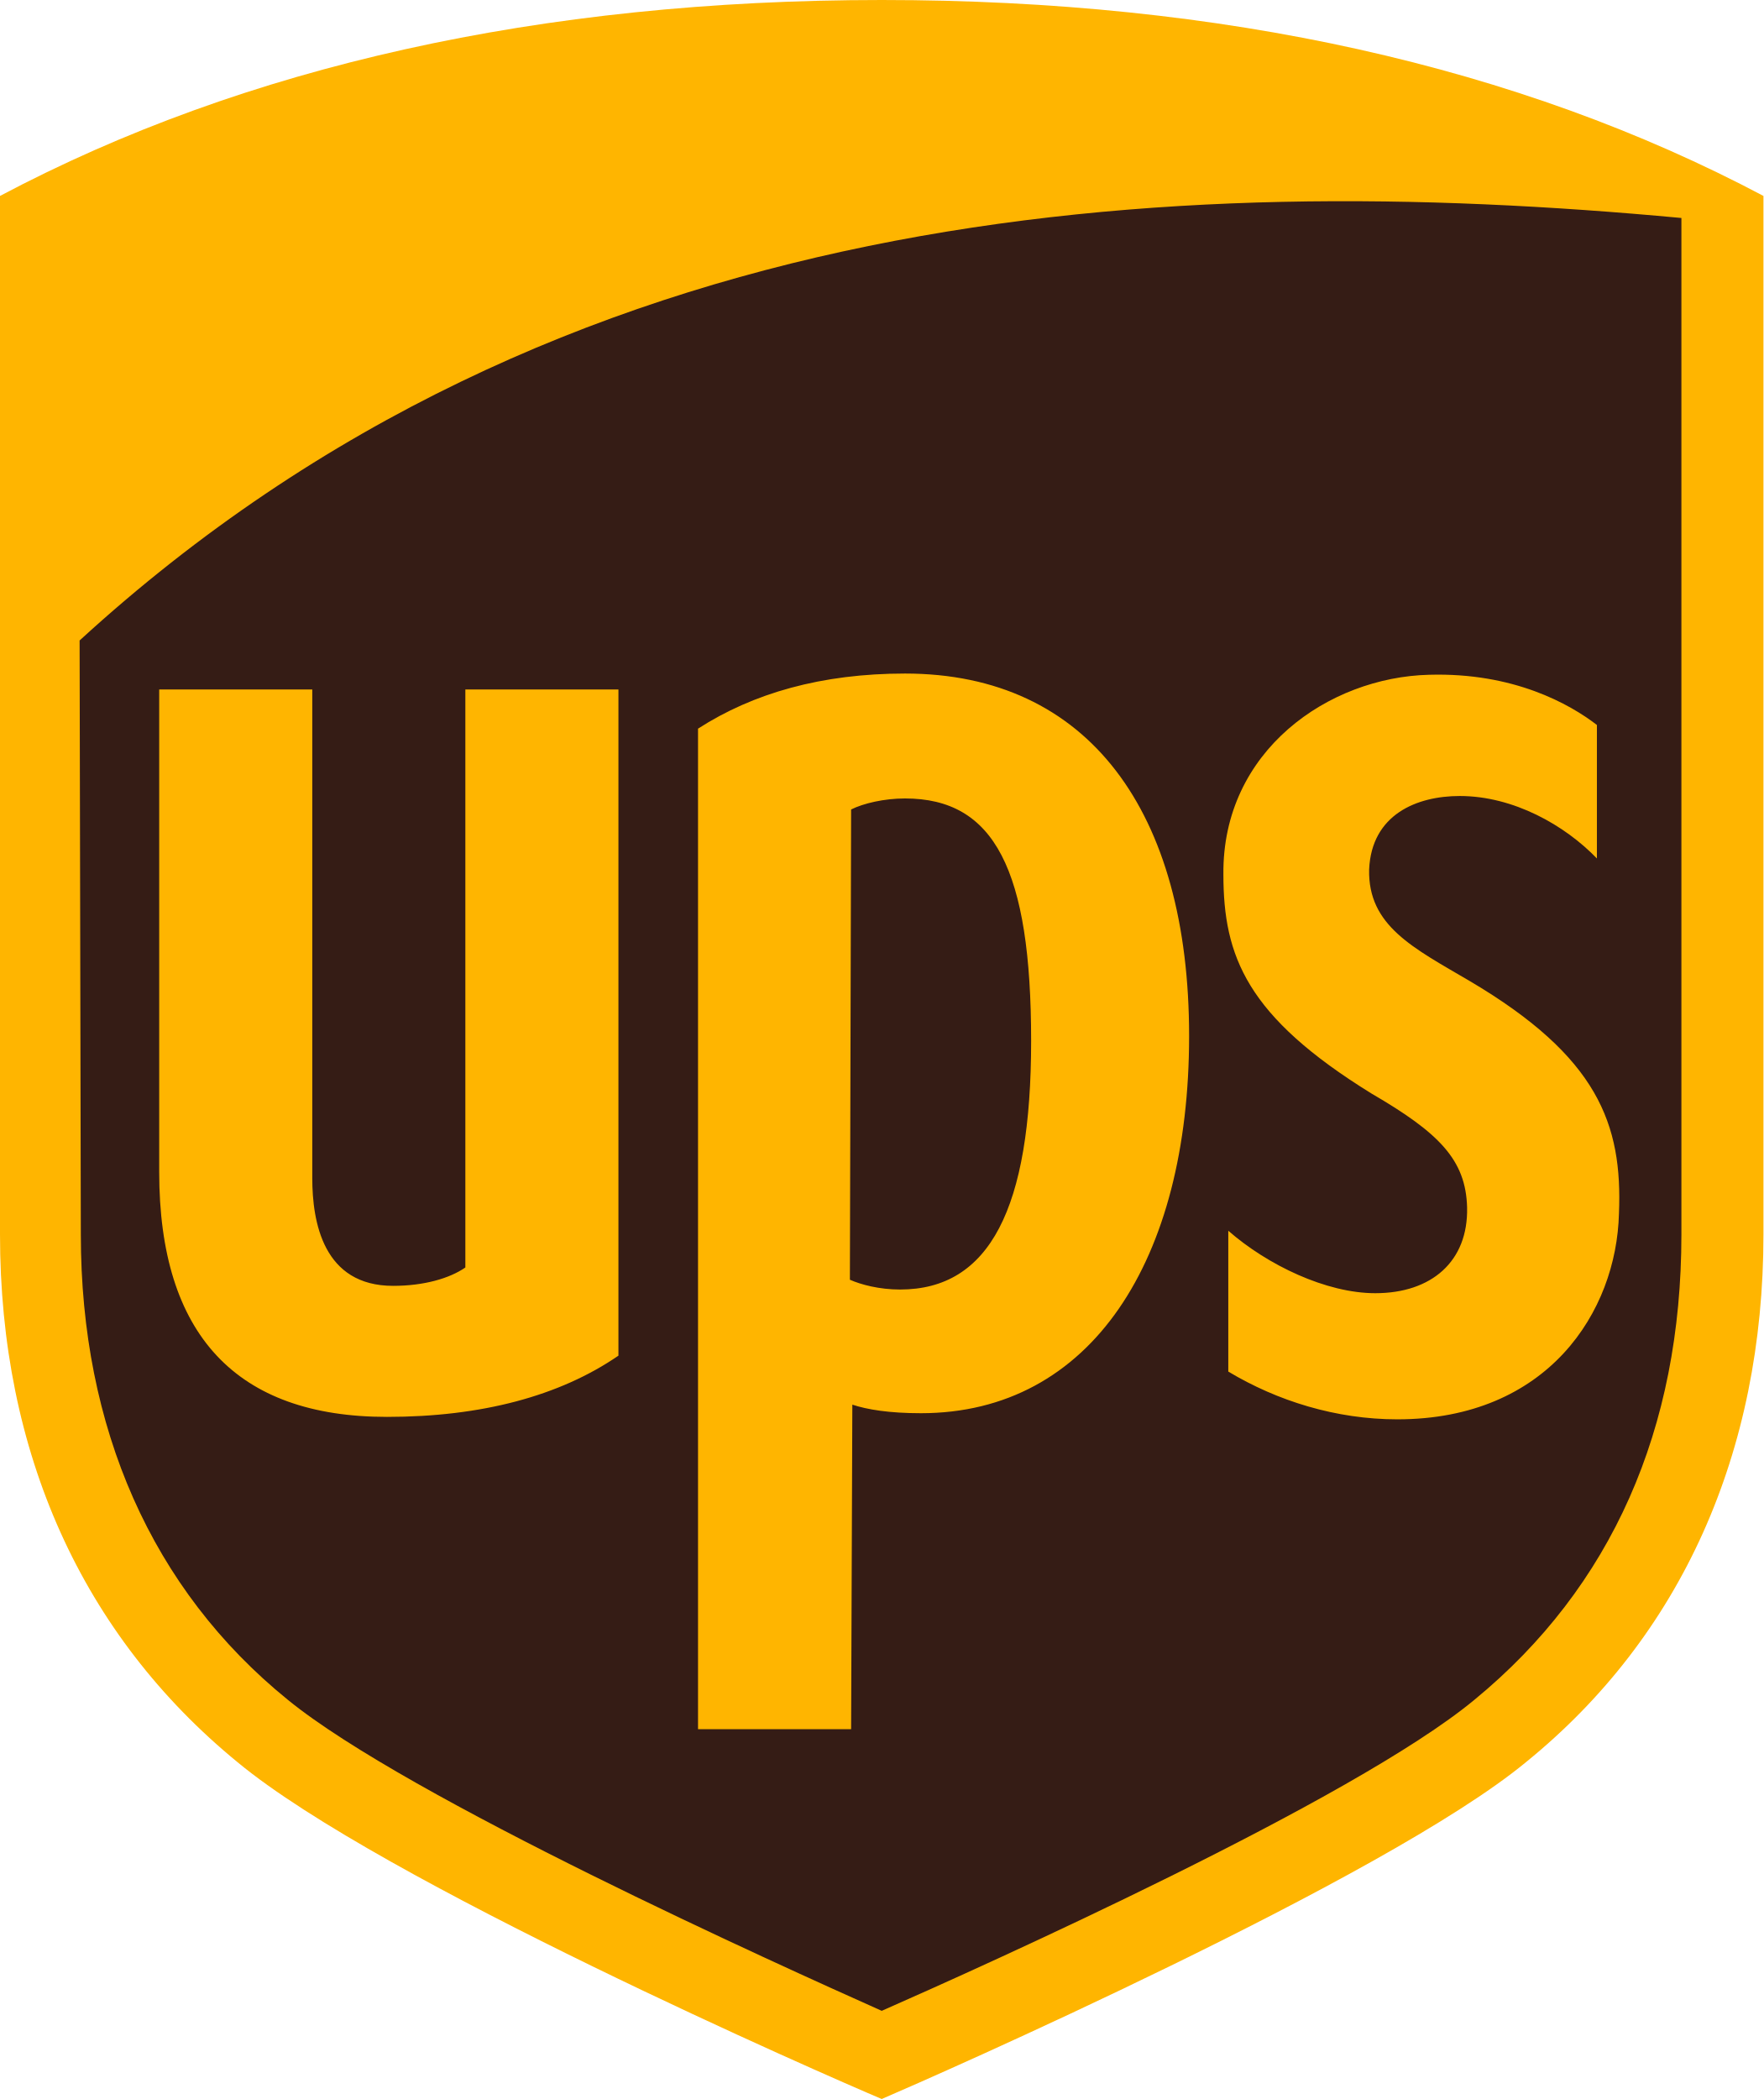
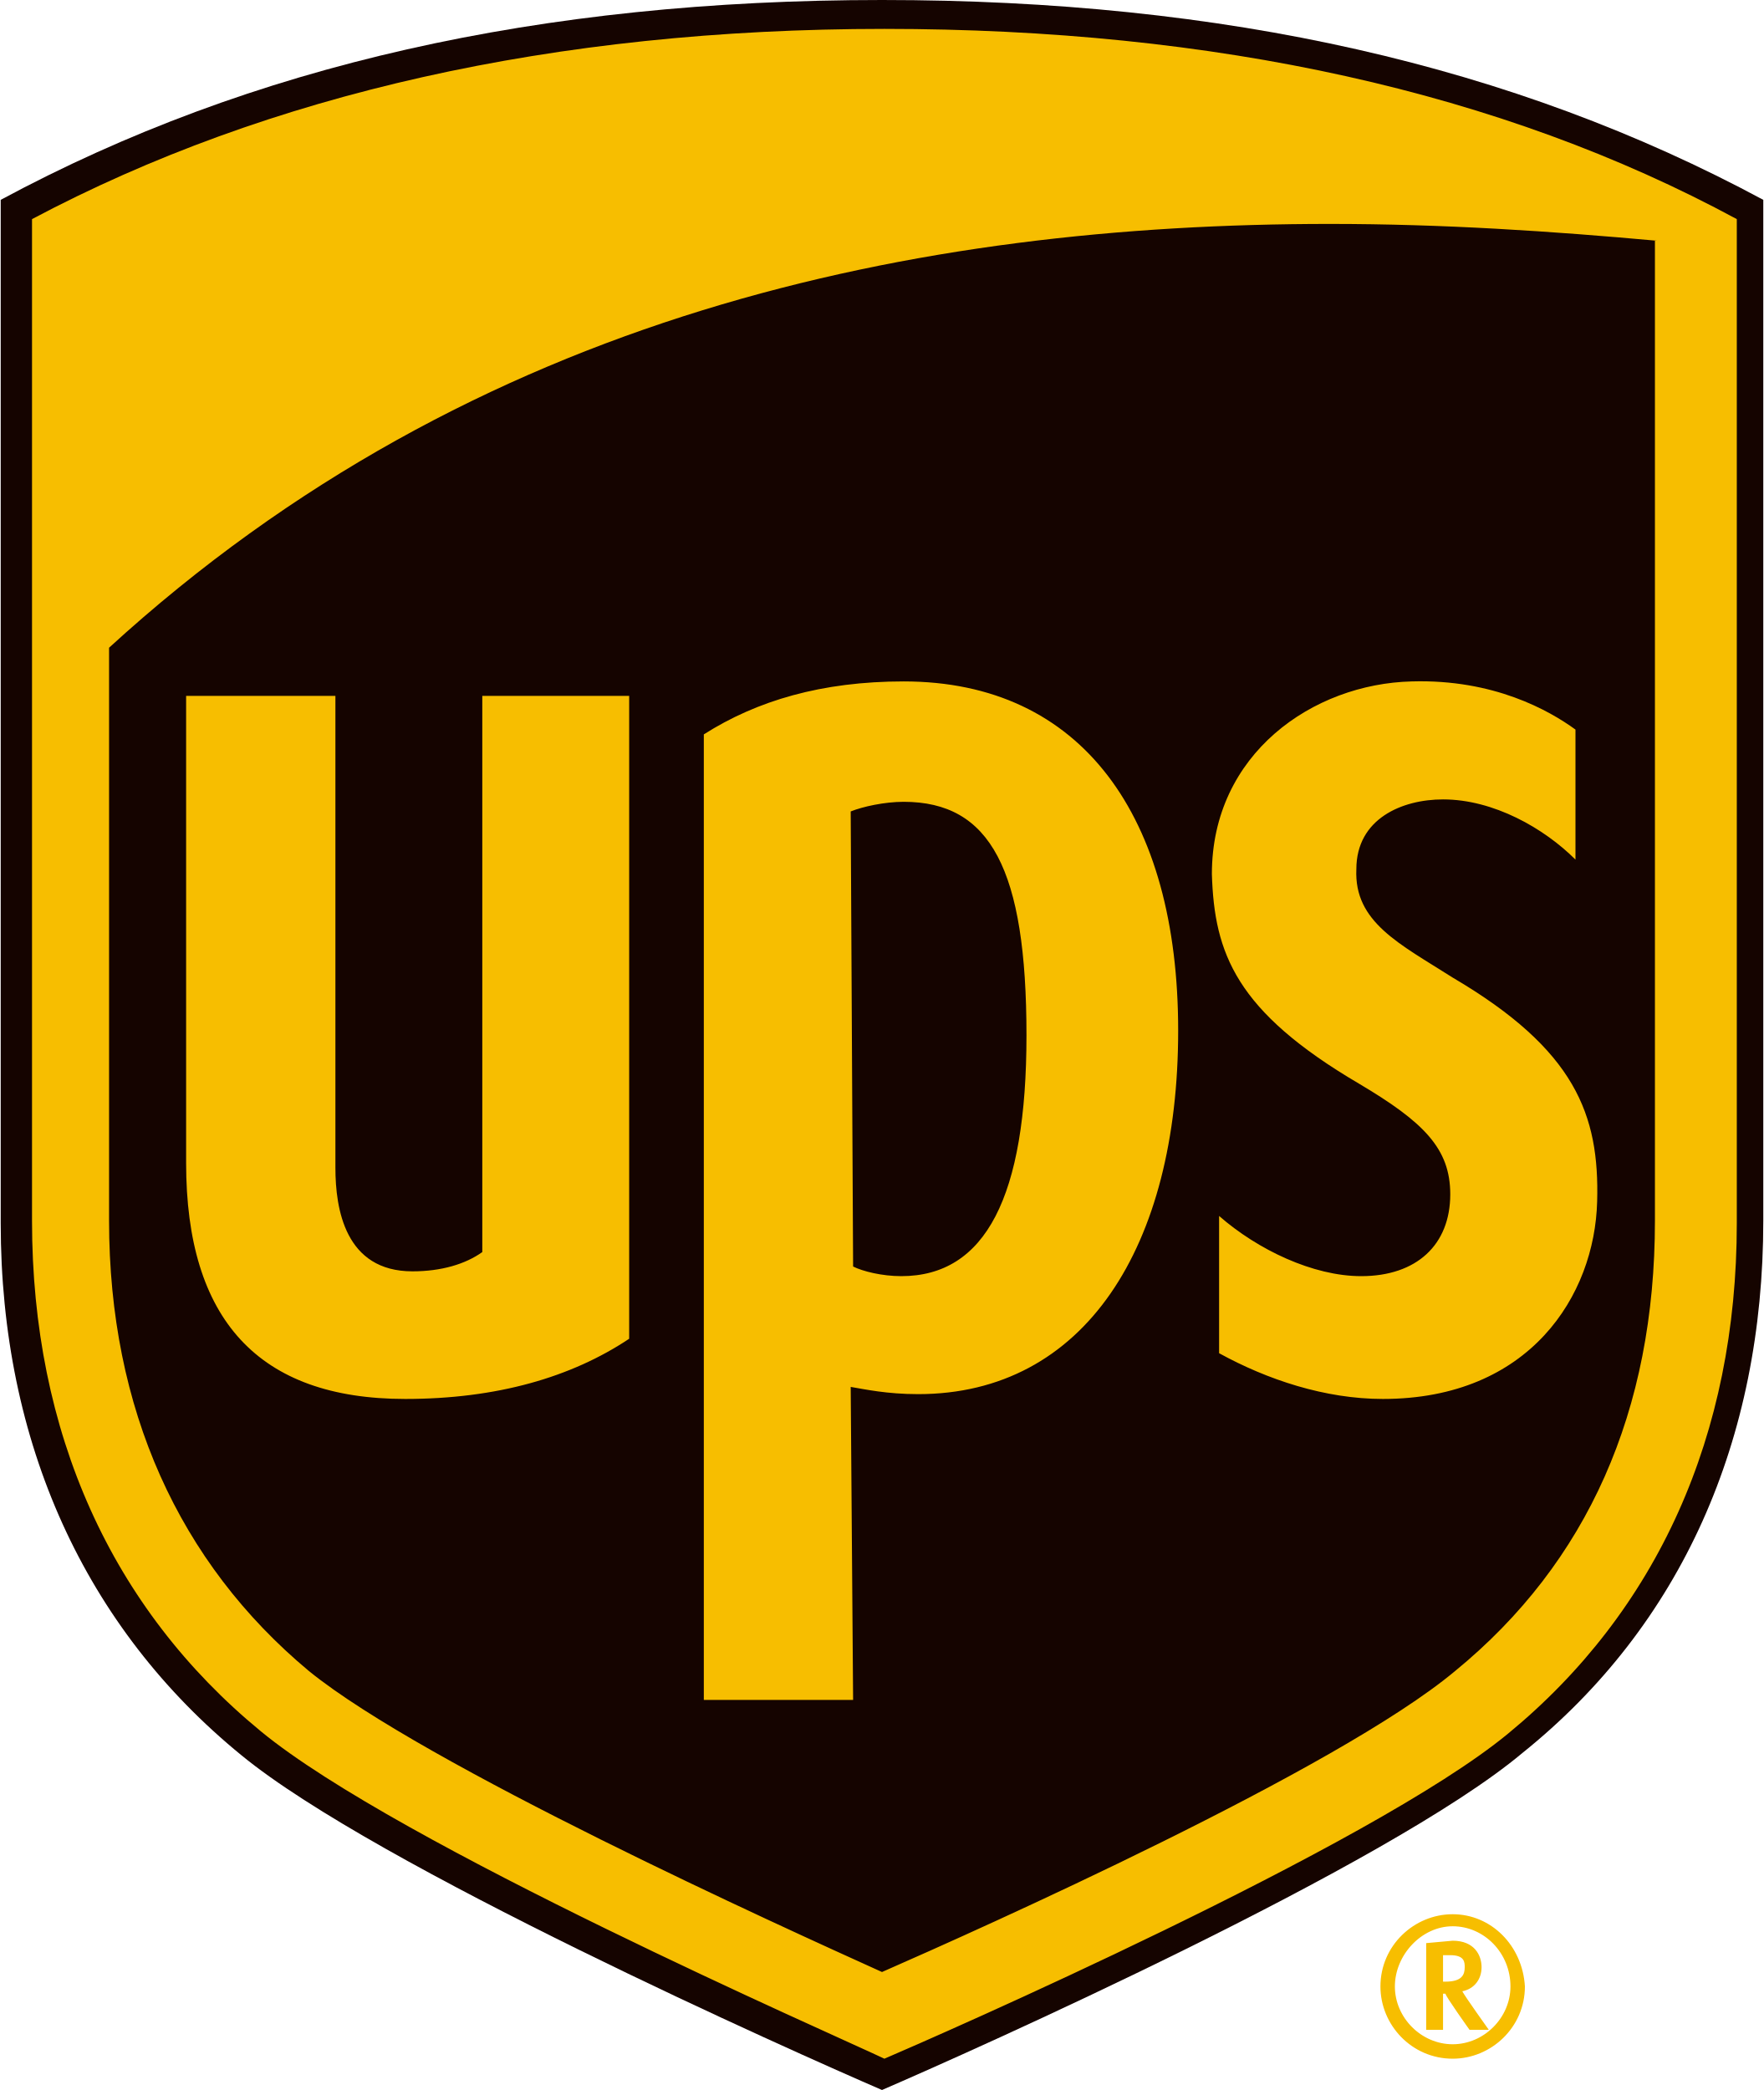
- <svg xmlns="http://www.w3.org/2000/svg" version="1.1" id="Layer_1" x="0px" y="0px" viewBox="-323 221.6 144 171.4" style="enable-background:new -323 221.6 144 171.4;" xml:space="preserve">
-   <style type="text/css"> .st0{fill:#FFB500;} .st1{fill:#351C15;} </style>
-   <path class="st0" d="M-251,393c-4.5-1.9-40.9-17.8-52.6-27.5c-12.7-10.4-19.4-25.3-19.4-43.1v-84.8c20-10.6,44.2-16,72-16 c27.8,0,52,5.4,72,16v84.8c0,17.8-6.7,32.8-19.4,43.1C-209.9,375-246.8,391.2-251,393L-251,393z" />
-   <path class="st1" d="M-316.4,322.4c0,15.8,5.8,29,16.9,38c9.8,8,40,21.6,48.5,25.4c8.4-3.7,38.5-17.2,48.4-25.4 c11.2-9.2,16.9-22.1,16.9-38v-83c-41.9-3.9-91.5-1.5-130.8,34.5L-316.4,322.4L-316.4,322.4z M-310,317.3v-39.4h12.5v39.9 c0,3.6,0.9,8.8,6.6,8.8c2.5,0,4.6-0.6,5.9-1.5v-47.2h12.5v54.4c-4.8,3.3-11.2,5-18.9,5C-303.7,337.3-310,330.6-310,317.3L-310,317.3 z M-253.5,362.8H-266v-81.7c4.5-2.9,10.1-4.5,16.9-4.5c15,0,23.2,11.3,23.2,29.6c0,18.3-8,30.8-21.9,30.8c-2.6,0-4.4-0.3-5.6-0.7 L-253.5,362.8L-253.5,362.8z M-253.5,287.7c1-0.5,2.7-0.9,4.4-0.9c7.3,0,10.3,5.8,10.3,19.8c0,13.7-3.4,20.3-10.7,20.3 c-1.7,0-3.2-0.4-4.1-0.8L-253.5,287.7L-253.5,287.7z M-223.1,293c-0.1-10.1,8.6-16.1,16.8-16.3c6.9-0.2,11.5,2.4,13.7,4.1v10.9 c-2.6-2.7-6.8-5.1-11.2-5.1c-3.5,0-7.2,1.5-7.4,6c-0.1,4.6,3.6,6.4,8.2,9.1c10.5,6.2,12.5,11.7,12.2,19c-0.2,8-5.8,16.8-18.1,16.8 c-5,0-9.8-1.5-13.8-3.9v-11.5c3.2,2.8,8,5.1,12,5.1c4.6,0,7.6-2.6,7.5-7c-0.1-3.9-2.3-6.1-7.8-9.3 C-221.2,304.6-223.1,299.7-223.1,293L-223.1,293z" />
+ <svg xmlns="http://www.w3.org/2000/svg" height="2500" viewBox=".1 0 73.2 86.8" width="2110">
+   <path d="m36.7 86.8c-3.7-1.6-21-9.3-26.6-13.9-6.5-5.3-10-13-10-22.1v-42.5c10.4-5.6 22.4-8.3 36.6-8.3s26.2 2.7 36.6 8.3v42.4c0 9.1-3.4 16.8-10 22.1-5.6 4.7-22.9 12.4-26.6 14z" fill="#150400" />
+   <path d="m68.9 10c-4.4-.4-8.9-.7-13.6-.7-17.1 0-35.5 3.7-50.7 17.6v23.8c0 7.8 2.9 14.2 8.3 18.7 4.8 3.9 19.6 10.6 23.8 12.5 4.1-1.8 18.9-8.4 23.8-12.5 5.5-4.5 8.3-10.8 8.3-18.7v-40.7m-61 38.3v-19.4h6.2v19.6c0 1.7.4 4.3 3.2 4.3 1.2 0 2.2-.3 2.9-.8v-23.1h6.1v26.7c-2.4 1.6-5.5 2.5-9.3 2.5-6.1 0-9.1-3.3-9.1-9.8m27.7 22.3h-6.2v-40.1c2.2-1.4 4.9-2.2 8.3-2.2 7.4 0 11.4 5.6 11.4 14.5 0 9-3.9 15.1-10.8 15.1-1.3 0-2.2-.2-2.8-.3zm0-18c.4.2 1.2.4 2 .4 3.5 0 5.2-3.3 5.2-10 0-6.9-1.5-9.7-5.1-9.7-.8 0-1.7.2-2.2.4zm14.9-16.3c0-5 4.2-7.9 8.3-8 3.4-.1 5.7 1.2 6.8 2v5.4c-1.3-1.3-3.4-2.5-5.5-2.5-1.7 0-3.6.8-3.6 2.9-.1 2.2 1.8 3.1 4 4.5 5.1 3 6.1 5.7 6 9.3-.1 3.9-2.8 8.2-8.9 8.2-2.4 0-4.8-.8-6.8-1.9v-5.7c1.6 1.4 3.9 2.5 5.9 2.5 2.3 0 3.7-1.3 3.7-3.4 0-1.9-1.1-3-3.8-4.6-5.1-3-6-5.4-6.1-8.7m-39.5 35.6c-6.2-5.1-9.5-12.4-9.5-21.2v-41.6c9.8-5.2 21.7-7.9 35.4-7.9s25.6 2.6 35.4 7.9v41.7c0 8.8-3.3 16.1-9.5 21.2-5.7 4.7-23.8 12.6-25.9 13.5-2.1-1-20.2-8.9-25.9-13.6zm48.4 8.8v3.6h.7v-1.5h.1c0 .1 1 1.5 1 1.5h.8s-1-1.4-1.1-1.6c.5-.1.8-.5.8-1s-.3-1.1-1.2-1.1zm1 .5c.6 0 .6.3.6.5 0 .3-.1.6-.8.6h-.1v-1.1zm2.5 1.3c0 1.3-1.1 2.4-2.4 2.4s-2.4-1.1-2.4-2.4 1.1-2.5 2.4-2.5 2.4 1.1 2.4 2.5m-2.4-3c-1.6 0-3 1.3-3 3 0 1.6 1.3 3 3 3 1.6 0 3-1.3 3-3-.1-1.7-1.4-3-3-3" fill="#f7be00" />
</svg>
